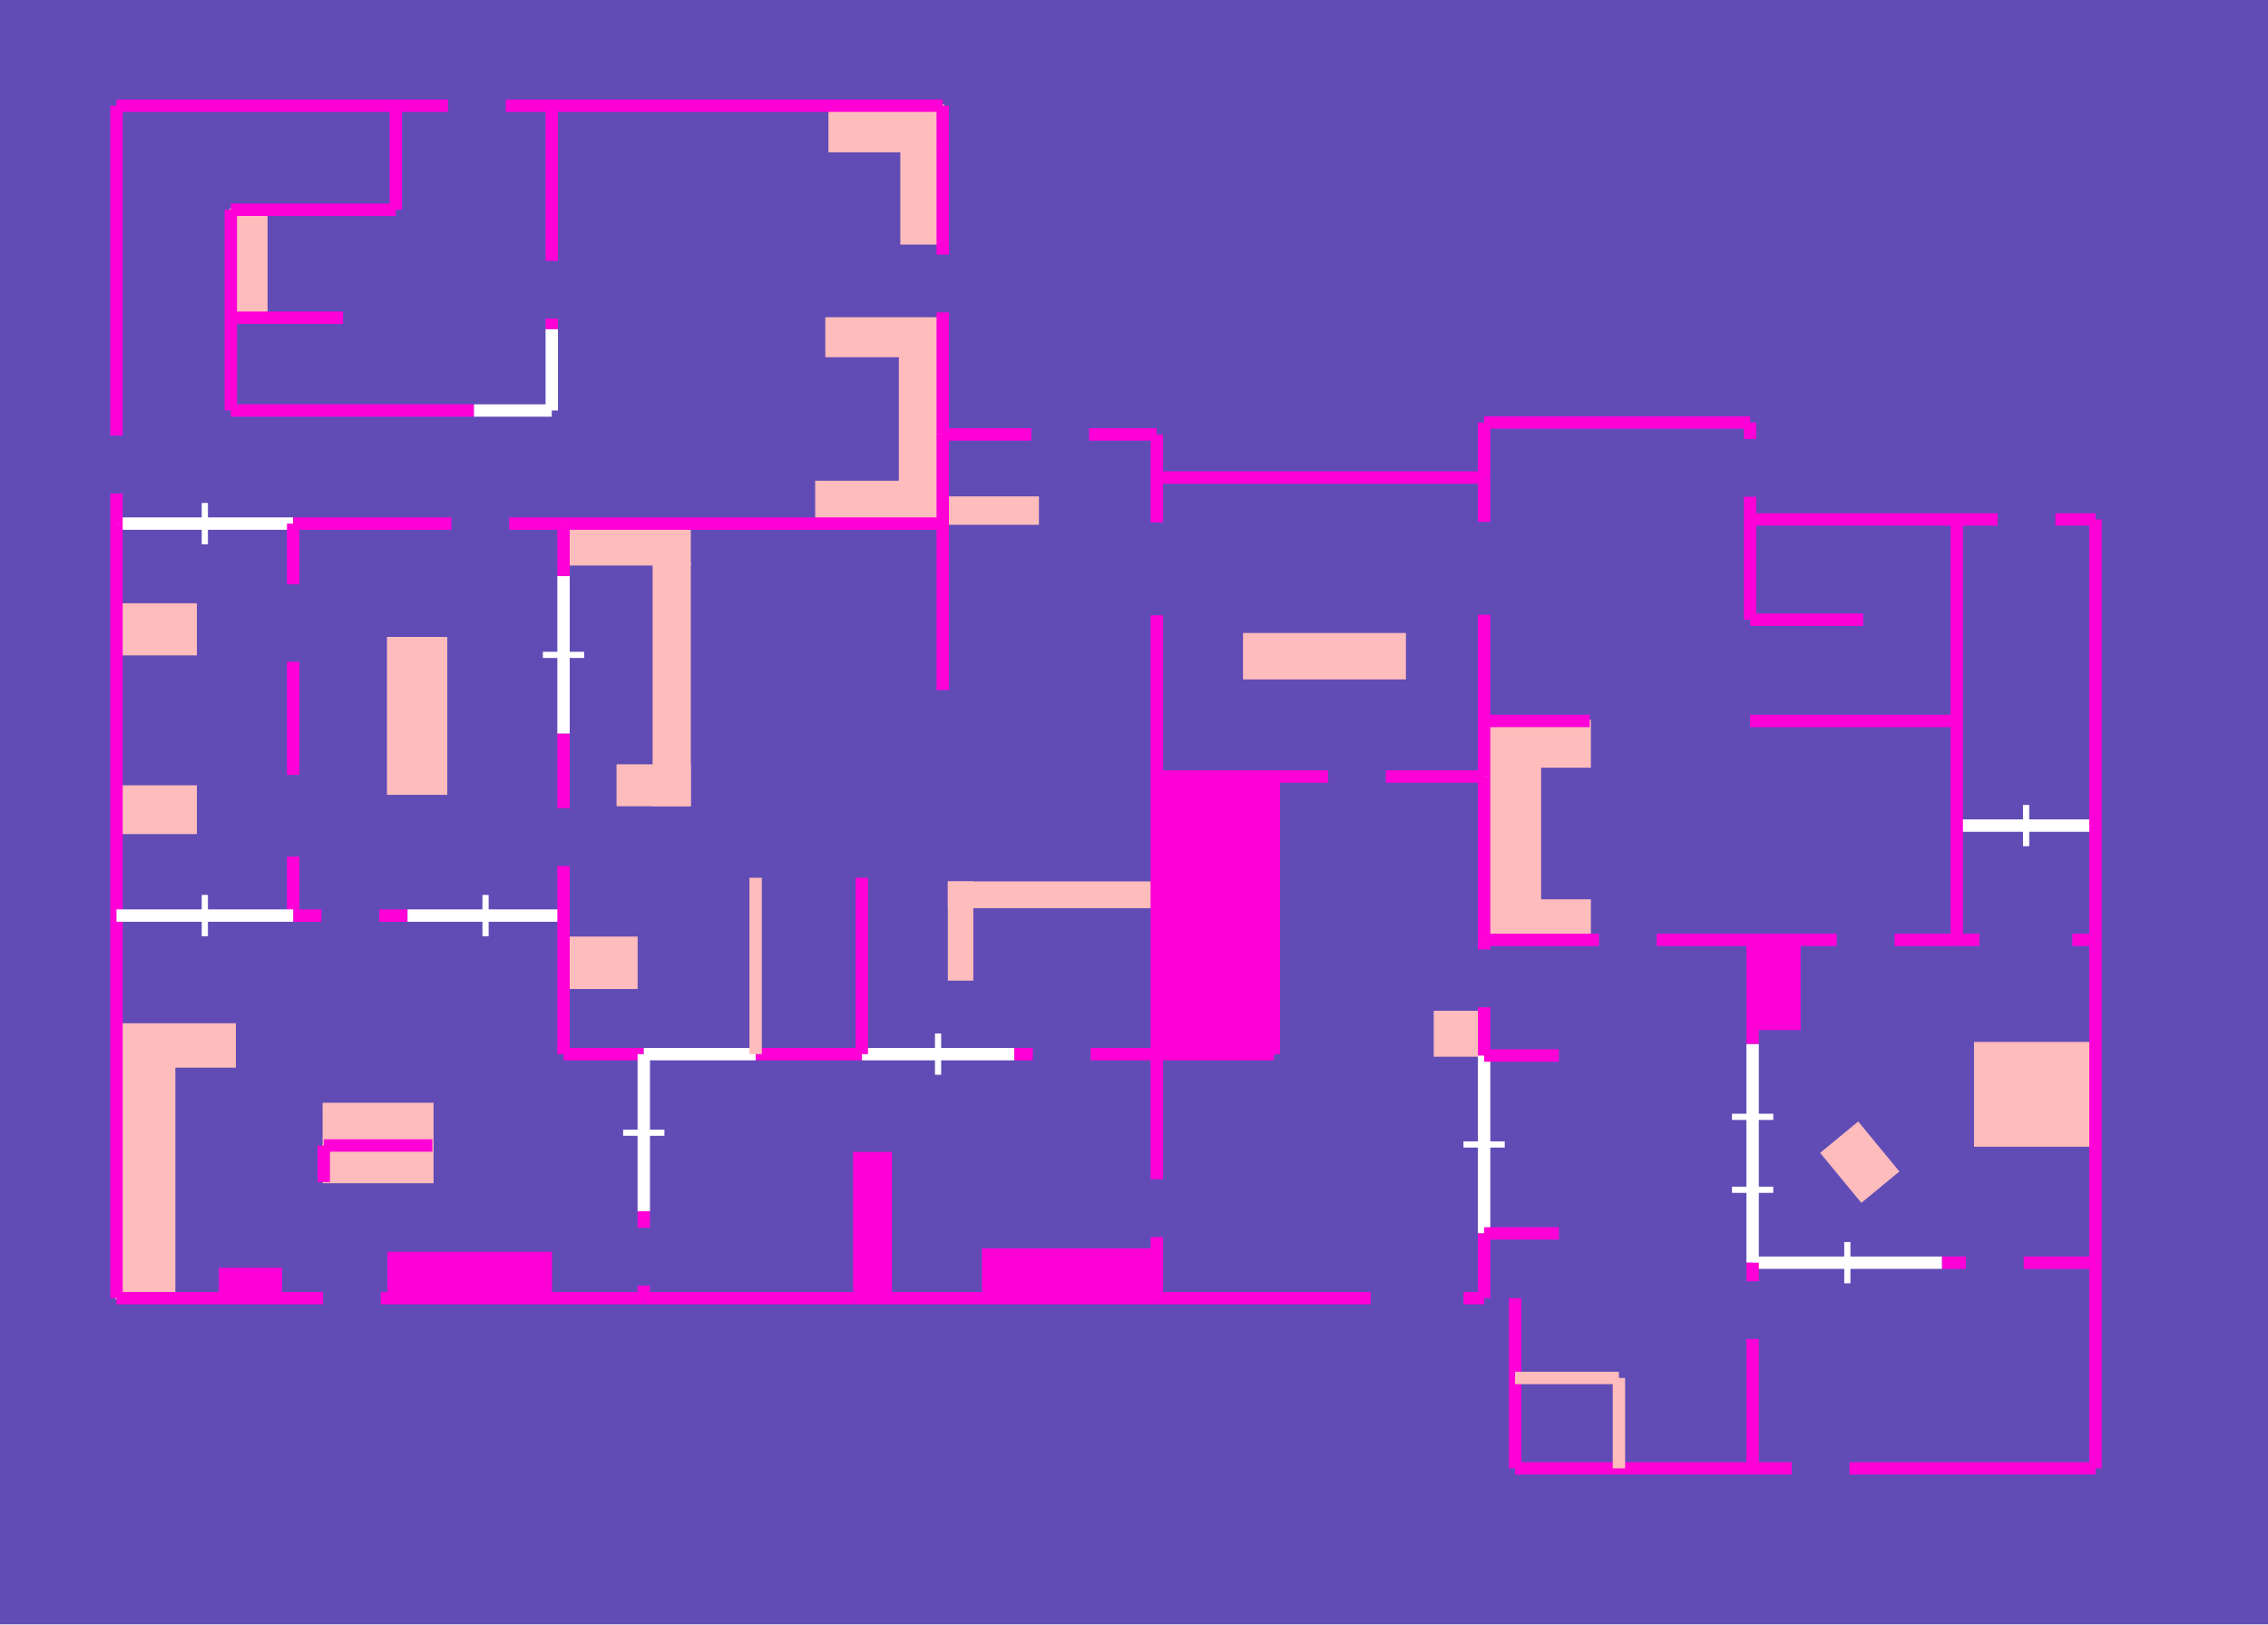
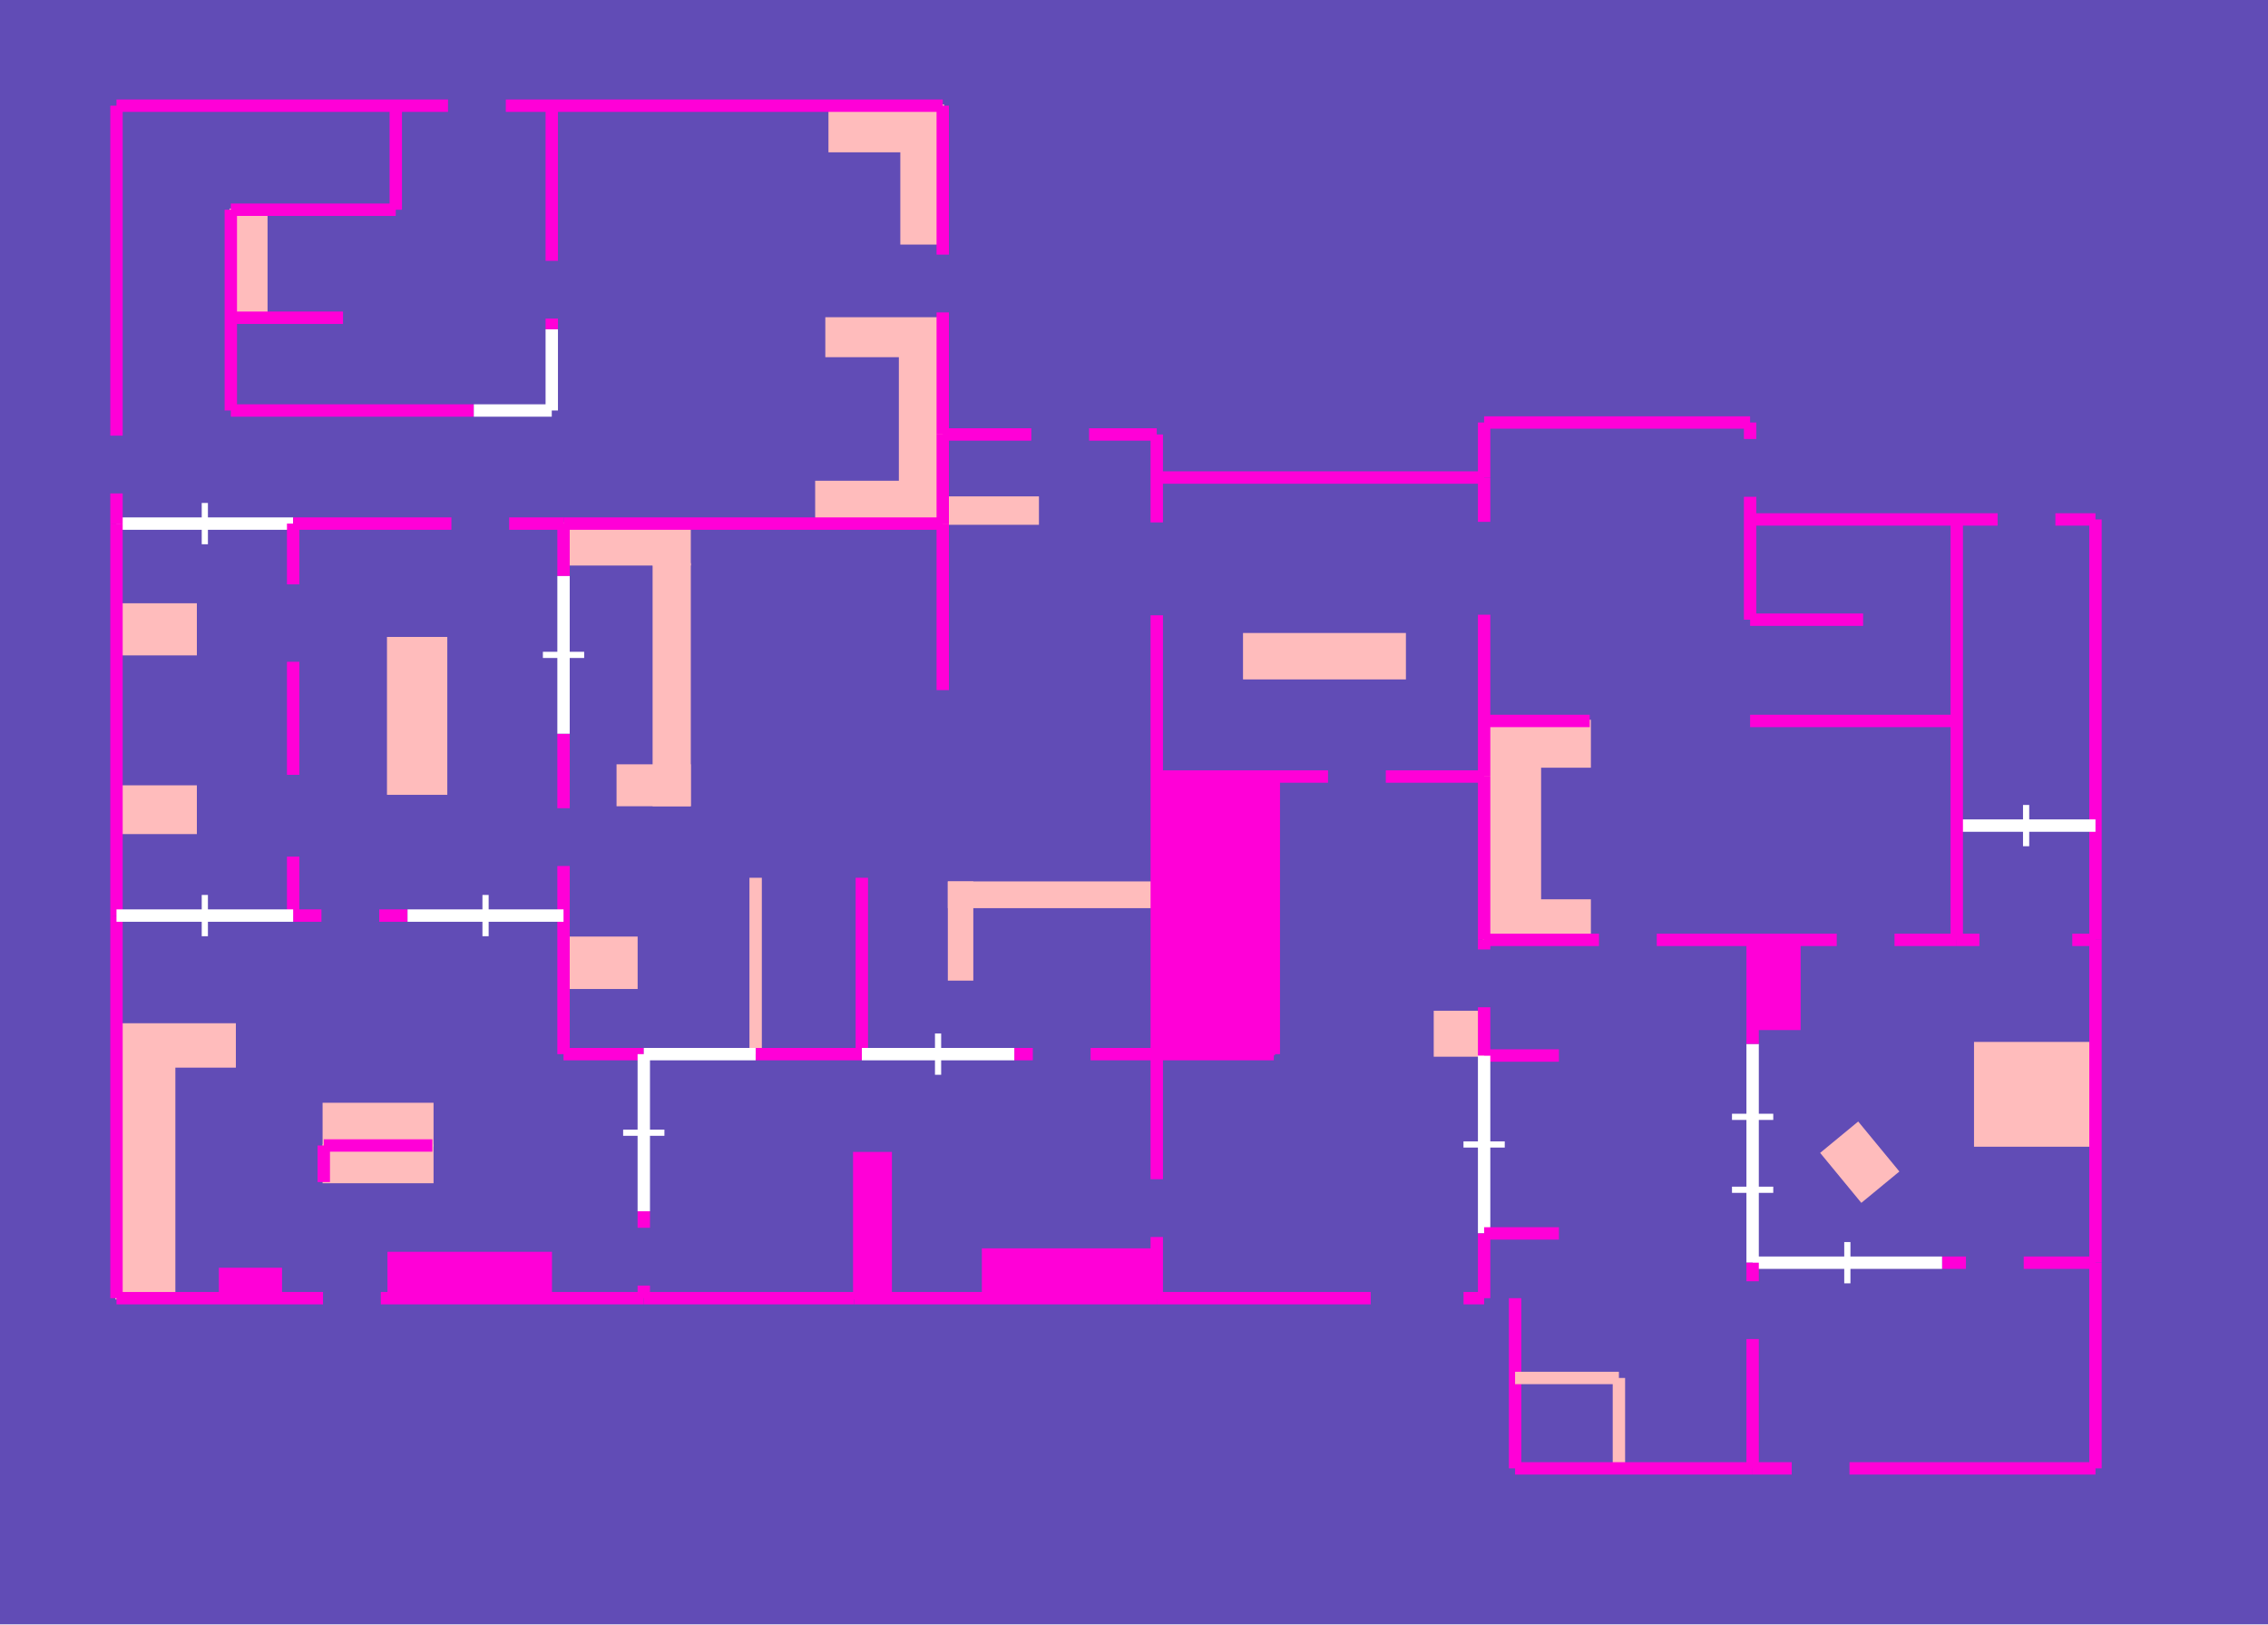
<svg xmlns="http://www.w3.org/2000/svg" viewBox="-235 -170 715 512">
  <rect fill="#614CB6" height="512" width="715" x="-235" y="-170" />
+   <path d="M-173.311,-92.541 L-198.275,-92.541 L-198.275,-77.919 L-173.311,-77.919 z" fill="#FFBCBC" stroke="#FFBCBC" stroke-width="0.75" transform="scale(1, -1)" />
+   <path d="M-61.364,-239.203 L-112.474,-239.203 L-112.474,-224.963 L-61.364,-224.963 z" fill="#FF00D7" stroke="#FF00D7" stroke-width="0.75" transform="scale(1, -1)" />
+   <path d="M-198.275,-20.535 L-173.311,-20.535 L-173.311,-36.214 L-198.275,-36.214 z" fill="#FFBCBC" stroke="#FFBCBC" stroke-width="0.75" transform="scale(1, -1)" />
+   <path d="M22.362,18.085 L62.208,18.085 L62.208,4.953 L22.362,4.953 z" fill="#FFBCBC" stroke="#FFBCBC" stroke-width="0.75" transform="scale(1, -1)" />
+   <path d="M-57.344,-125.594 L-34.357,-125.594 L-34.357,-141.37 L-57.344,-141.37 z" fill="#FFBCBC" stroke="#FFBCBC" stroke-width="0.75" transform="scale(1, -1)" />
+   <path d="M34.305,-239.203 L45.809,-239.203 L45.809,-193.483 L34.305,-193.484 z" fill="#FF00D7" stroke="#FF00D7" stroke-width="0.75" transform="scale(1, -1)" />
+   <path d="M266.162,-71.616 L232.877,-71.616 L232.877,-57.255 L266.162,-57.255 z" fill="#FFBCBC" stroke="#FFBCBC" stroke-width="0.75" transform="scale(1, -1)" />
+   <path d="M-28.888,-7.891 L-17.594,-7.891 L-17.594,-83.767 L-28.888,-83.767 z" fill="#FFBCBC" stroke="#FFBCBC" stroke-width="0.75" transform="scale(1, -1)" />
+   <path d="M-40.256,-71.298 L-17.594,-71.298 L-17.594,-83.767 L-40.256,-83.767 z" fill="#FFBCBC" stroke="#FFBCBC" stroke-width="0.75" transform="scale(1, -1)" />
+   <path d="M425.611,-158.806 L387.697,-158.806 L387.697,-191.089 L425.611,-191.089 z" fill="#FFBCBC" stroke="#FFBCBC" stroke-width="0.75" transform="scale(1, -1)" />
+   <path d="M26.551,122.368 L62.208,122.368 L62.208,136.685 L26.551,136.685 z" fill="#FFBCBC" stroke="#FFBCBC" stroke-width="0.75" transform="scale(1, -1)" />
+   <path d="M217.367,-148.985 L232.877,-148.985 L232.877,-162.718 L217.367,-162.718 z" fill="#FFBCBC" stroke="#FFBCBC" stroke-width="0.75" transform="scale(1, -1)" />
+   <path d="M74.911,-223.874 L129.673,-223.874 L129.673,-239.203 L74.911,-239.203 z" fill="#FF00D7" stroke="#FF00D7" stroke-width="0.75" transform="scale(1, -1)" />
+   <path d="M266.162,-113.85 L232.877,-113.85 L232.877,-126.256 L266.162,-126.256 z" fill="#FFBCBC" stroke="#FFBCBC" stroke-width="0.75" transform="scale(1, -1)" />
+   <path d="M48.749,57.785 L62.208,57.785 L62.208,4.953 L48.749,4.953 z" fill="#FFBCBC" stroke="#FFBCBC" stroke-width="0.75" transform="scale(1, -1)" />
+   <path d="M-28.888,-7.891 L-17.594,-7.891 L-17.594,4.953 L-28.888,4.953 z" fill="#FFBCBC" stroke="#FFBCBC" stroke-width="0.75" transform="scale(1, -1)" />
  <path d="M-57.344,4.953 L-28.888,4.953 L-28.888,-7.891 L-57.344,-7.891 z" fill="#FFBCBC" stroke="#FFBCBC" stroke-width="0.75" transform="scale(1, -1)" />
-   <path d="M-28.888,-7.891 L-17.594,-7.891 L-17.594,-83.767 L-28.888,-83.767 z" fill="#FFBCBC" stroke="#FFBCBC" stroke-width="0.75" transform="scale(1, -1)" />
-   <path d="M-173.311,-92.541 L-198.275,-92.541 L-198.275,-77.919 L-173.311,-77.919 z" fill="#FFBCBC" stroke="#FFBCBC" stroke-width="0.75" transform="scale(1, -1)" />
-   <path d="M425.611,-158.806 L387.697,-158.806 L387.697,-191.089 L425.611,-191.089 z" fill="#FFBCBC" stroke="#FFBCBC" stroke-width="0.75" transform="scale(1, -1)" />
+   <path d="M-132.928,-177.986 L-98.697,-177.986 L-98.697,-191.077 L-132.928,-191.077 z" fill="#FFBCBC" stroke="#FFBCBC" stroke-width="0.75" transform="scale(1, -1)" />
+   <path d="M-198.275,-152.92 L-161.017,-152.92 L-161.017,-166.16 L-198.275,-166.16 z" fill="#FFBCBC" stroke="#FFBCBC" stroke-width="0.75" transform="scale(1, -1)" />
+   <path d="M49.207,93.282 L62.208,93.282 L62.208,136.685 L49.207,136.685 z" fill="#FFBCBC" stroke="#FFBCBC" stroke-width="0.75" transform="scale(1, -1)" />
  <path d="M350.759,-184.047 L363.264,-199.223 L351.845,-208.633 L339.34,-193.456 z" fill="#FFBCBC" stroke="#FFBCBC" stroke-width="0.75" transform="scale(1, -1)" />
-   <path d="M-57.344,-125.594 L-34.357,-125.594 L-34.357,-141.37 L-57.344,-141.37 z" fill="#FFBCBC" stroke="#FFBCBC" stroke-width="0.75" transform="scale(1, -1)" />
+   <path d="M-151.026,69.846 L-162.235,69.846 L-162.235,103.888 L-151.026,103.888 z" fill="#FFBCBC" stroke="#FFBCBC" stroke-width="0.75" transform="scale(1, -1)" />
+   <path d="M250.468,-71.616 L232.877,-71.616 L232.877,-126.256 L250.468,-126.256 z" fill="#FFBCBC" stroke="#FFBCBC" stroke-width="0.75" transform="scale(1, -1)" />
+   <path d="M-180.089,-166.357 L-198.275,-166.357 L-198.275,-239.203 L-180.089,-239.203 z" fill="#FFBCBC" stroke="#FFBCBC" stroke-width="0.75" transform="scale(1, -1)" />
+   <path d="M207.848,-43.788 L157.243,-43.788 L157.243,-29.905 L207.848,-29.905 z" fill="#FFBCBC" stroke="#FFBCBC" stroke-width="0.75" transform="scale(1, -1)" />
  <path d="M-98.697,-191.077 L-132.928,-191.077 L-132.928,-202.605 L-98.697,-202.605 z" fill="#FFBCBC" stroke="#FFBCBC" stroke-width="0.75" transform="scale(1, -1)" />
  <path d="M64.188,-108.212 L71.467,-108.212 L71.467,-138.733 L64.188,-138.733 z" fill="#FFBCBC" stroke="#FFBCBC" stroke-width="0.75" transform="scale(1, -1)" />
-   <path d="M-61.364,-239.203 L-112.474,-239.203 L-112.474,-224.963 L-61.364,-224.963 z" fill="#FF00D7" stroke="#FF00D7" stroke-width="0.75" transform="scale(1, -1)" />
-   <path d="M266.162,-113.85 L232.877,-113.85 L232.877,-126.256 L266.162,-126.256 z" fill="#FFBCBC" stroke="#FFBCBC" stroke-width="0.75" transform="scale(1, -1)" />
-   <path d="M48.749,57.785 L62.208,57.785 L62.208,4.953 L48.749,4.953 z" fill="#FFBCBC" stroke="#FFBCBC" stroke-width="0.75" transform="scale(1, -1)" />
-   <path d="M74.911,-223.874 L129.673,-223.874 L129.673,-239.203 L74.911,-239.203 z" fill="#FF00D7" stroke="#FF00D7" stroke-width="0.75" transform="scale(1, -1)" />
-   <path d="M34.305,-239.203 L45.809,-239.203 L45.809,-193.483 L34.305,-193.484 z" fill="#FF00D7" stroke="#FF00D7" stroke-width="0.75" transform="scale(1, -1)" />
-   <path d="M250.468,-71.616 L232.877,-71.616 L232.877,-126.256 L250.468,-126.256 z" fill="#FFBCBC" stroke="#FFBCBC" stroke-width="0.75" transform="scale(1, -1)" />
  <path d="M166.577,-74.779 L129.673,-74.779 L129.673,-162.28 L166.577,-162.28 z" fill="#FF00D7" stroke="#FF00D7" stroke-width="0.75" transform="scale(1, -1)" />
-   <path d="M49.207,93.282 L62.208,93.282 L62.208,136.685 L49.207,136.685 z" fill="#FFBCBC" stroke="#FFBCBC" stroke-width="0.75" transform="scale(1, -1)" />
+   <path d="M25.562,57.785 L62.208,57.785 L62.208,69.632 L25.562,69.632 z" fill="#FFBCBC" stroke="#FFBCBC" stroke-width="0.75" transform="scale(1, -1)" />
+   <path d="M-165.627,-239.203 L-146.463,-239.203 L-146.463,-229.995 L-165.627,-229.995 z" fill="#FF00D7" stroke="#FF00D7" stroke-width="0.75" transform="scale(1, -1)" />
+   <path d="M332.281,-154.321 L317.524,-154.321 L317.524,-126.256 L332.281,-126.256 z" fill="#FF00D7" stroke="#FF00D7" stroke-width="0.75" transform="scale(1, -1)" />
  <path d="M62.208,4.953 L92.156,4.953 L92.156,13.158 L62.208,13.158 z" fill="#FFBCBC" stroke="#FFBCBC" stroke-width="0.75" transform="scale(1, -1)" />
-   <path d="M-40.256,-71.298 L-17.594,-71.298 L-17.594,-83.767 L-40.256,-83.767 z" fill="#FFBCBC" stroke="#FFBCBC" stroke-width="0.75" transform="scale(1, -1)" />
-   <path d="M-151.026,69.846 L-162.235,69.846 L-162.235,103.888 L-151.026,103.888 z" fill="#FFBCBC" stroke="#FFBCBC" stroke-width="0.75" transform="scale(1, -1)" />
-   <path d="M25.562,57.785 L62.208,57.785 L62.208,69.632 L25.562,69.632 z" fill="#FFBCBC" stroke="#FFBCBC" stroke-width="0.75" transform="scale(1, -1)" />
-   <path d="M266.162,-71.616 L232.877,-71.616 L232.877,-57.255 L266.162,-57.255 z" fill="#FFBCBC" stroke="#FFBCBC" stroke-width="0.75" transform="scale(1, -1)" />
-   <path d="M-28.888,-7.891 L-17.594,-7.891 L-17.594,4.953 L-28.888,4.953 z" fill="#FFBCBC" stroke="#FFBCBC" stroke-width="0.75" transform="scale(1, -1)" />
-   <path d="M332.281,-154.321 L317.524,-154.321 L317.524,-126.256 L332.281,-126.256 z" fill="#FF00D7" stroke="#FF00D7" stroke-width="0.75" transform="scale(1, -1)" />
-   <path d="M207.848,-43.788 L157.243,-43.788 L157.243,-29.905 L207.848,-29.905 z" fill="#FFBCBC" stroke="#FFBCBC" stroke-width="0.75" transform="scale(1, -1)" />
-   <path d="M26.551,122.368 L62.208,122.368 L62.208,136.685 L26.551,136.685 z" fill="#FFBCBC" stroke="#FFBCBC" stroke-width="0.75" transform="scale(1, -1)" />
+   <path d="M129.673,-115.889 L64.188,-115.889 L64.188,-108.212 L129.673,-108.212 z" fill="#FFBCBC" stroke="#FFBCBC" stroke-width="0.75" transform="scale(1, -1)" />
  <path d="M-94.363,-80.169 L-112.627,-80.169 L-112.627,-31.147 L-94.363,-31.147 z" fill="#FFBCBC" stroke="#FFBCBC" stroke-width="0.75" transform="scale(1, -1)" />
-   <path d="M-165.627,-239.203 L-146.463,-239.203 L-146.463,-229.995 L-165.627,-229.995 z" fill="#FF00D7" stroke="#FF00D7" stroke-width="0.75" transform="scale(1, -1)" />
-   <path d="M-132.928,-177.986 L-98.697,-177.986 L-98.697,-191.077 L-132.928,-191.077 z" fill="#FFBCBC" stroke="#FFBCBC" stroke-width="0.75" transform="scale(1, -1)" />
-   <path d="M-198.275,-20.535 L-173.311,-20.535 L-173.311,-36.214 L-198.275,-36.214 z" fill="#FFBCBC" stroke="#FFBCBC" stroke-width="0.75" transform="scale(1, -1)" />
-   <path d="M-180.089,-166.357 L-198.275,-166.357 L-198.275,-239.203 L-180.089,-239.203 z" fill="#FFBCBC" stroke="#FFBCBC" stroke-width="0.75" transform="scale(1, -1)" />
-   <path d="M-198.275,-152.92 L-161.017,-152.92 L-161.017,-166.16 L-198.275,-166.16 z" fill="#FFBCBC" stroke="#FFBCBC" stroke-width="0.75" transform="scale(1, -1)" />
-   <path d="M22.362,18.085 L62.208,18.085 L62.208,4.953 L22.362,4.953 z" fill="#FFBCBC" stroke="#FFBCBC" stroke-width="0.75" transform="scale(1, -1)" />
-   <path d="M129.673,-115.889 L64.188,-115.889 L64.188,-108.212 L129.673,-108.212 z" fill="#FFBCBC" stroke="#FFBCBC" stroke-width="0.75" transform="scale(1, -1)" />
-   <path d="M217.367,-148.985 L232.877,-148.985 L232.877,-162.718 L217.367,-162.718 z" fill="#FFBCBC" stroke="#FFBCBC" stroke-width="0.75" transform="scale(1, -1)" />
-   <path d="M316.729,36.82 L232.877,36.82 z" fill="none" stroke="#FF00D7" stroke-width="3.904" transform="scale(1, -1)" />
-   <path d="M425.611,6.262 L412.975,6.262 z" fill="none" stroke="#FF00D7" stroke-width="3.904" transform="scale(1, -1)" />
-   <path d="M394.758,6.262 L316.729,6.262 z" fill="none" stroke="#FF00D7" stroke-width="3.904" transform="scale(1, -1)" />
-   <path d="M377.244,-228.022 L317.524,-228.022 z" fill="none" stroke="#FFFFFF" stroke-width="3.904" transform="scale(1, -1)" />
-   <path d="M347.384,-221.517 L347.384,-234.528 z" fill="none" stroke="#FFFFFF" stroke-width="1.952" transform="scale(1, -1)" />
-   <path d="M242.638,-292.852 L242.638,-239.203 z" fill="none" stroke="#FF00D7" stroke-width="3.904" transform="scale(1, -1)" />
-   <path d="M275.371,-264.357 L242.638,-264.357 z" fill="none" stroke="#FFBCBC" stroke-width="3.904" transform="scale(1, -1)" />
+   <path d="M-61.053,40.605 L-61.053,66.222 z" fill="none" stroke="#FFFFFF" stroke-width="3.904" transform="scale(1, -1)" />
+   <path d="M316.729,-57.255 L381.877,-57.255 z" fill="none" stroke="#FF00D7" stroke-width="3.904" transform="scale(1, -1)" />
+   <path d="M129.673,-162.28 L166.577,-162.28 z" fill="none" stroke="#FF00D7" stroke-width="3.904" transform="scale(1, -1)" />
+   <path d="M62.208,136.685 L-75.543,136.685 z" fill="none" stroke="#FF00D7" stroke-width="3.904" transform="scale(1, -1)" />
+   <path d="M-93.76,136.685 L-198.275,136.685 z" fill="none" stroke="#FF00D7" stroke-width="3.904" transform="scale(1, -1)" />
+   <path d="M-162.235,103.888 L-162.235,40.605 z" fill="none" stroke="#FF00D7" stroke-width="3.904" transform="scale(1, -1)" />
+   <path d="M-57.344,-162.28 L-32.044,-162.28 z" fill="none" stroke="#FF00D7" stroke-width="3.904" transform="scale(1, -1)" />
+   <path d="M-61.053,66.222 L-61.053,69.569 z" fill="none" stroke="#FF00D7" stroke-width="3.904" transform="scale(1, -1)" />
+   <path d="M-61.053,87.785 L-61.053,136.685 z" fill="none" stroke="#FF00D7" stroke-width="3.904" transform="scale(1, -1)" />
+   <path d="M84.768,-162.28 L90.599,-162.28 z" fill="none" stroke="#FF00D7" stroke-width="3.904" transform="scale(1, -1)" />
+   <path d="M108.816,-162.28 L129.673,-162.28 z" fill="none" stroke="#FF00D7" stroke-width="3.904" transform="scale(1, -1)" />
+   <path d="M36.696,-106.687 L36.696,-162.28 z" fill="none" stroke="#FF00D7" stroke-width="3.904" transform="scale(1, -1)" />
+   <path d="M-142.58,4.953 L-198.275,4.953 z" fill="none" stroke="#FFFFFF" stroke-width="3.904" transform="scale(1, -1)" />
+   <path d="M-170.428,11.459 L-170.428,-1.553 z" fill="none" stroke="#FFFFFF" stroke-width="1.952" transform="scale(1, -1)" />
+   <path d="M3.221,-106.687 L3.221,-162.28 z" fill="none" stroke="#FFBCBC" stroke-width="3.904" transform="scale(1, -1)" />
+   <path d="M-162.235,69.846 L-126.868,69.846 z" fill="none" stroke="#FF00D7" stroke-width="3.904" transform="scale(1, -1)" />
+   <path d="M-142.58,-14.201 L-142.58,4.953 z" fill="none" stroke="#FF00D7" stroke-width="3.904" transform="scale(1, -1)" />
+   <path d="M62.208,4.953 L62.208,33.047 z" fill="none" stroke="#FF00D7" stroke-width="3.904" transform="scale(1, -1)" />
+   <path d="M-198.275,4.953 L-198.275,14.46 z" fill="none" stroke="#FF00D7" stroke-width="3.904" transform="scale(1, -1)" />
+   <path d="M-198.275,32.677 L-198.275,136.685 z" fill="none" stroke="#FF00D7" stroke-width="3.904" transform="scale(1, -1)" />
+   <path d="M232.877,-162.718 L256.461,-162.718 z" fill="none" stroke="#FF00D7" stroke-width="3.904" transform="scale(1, -1)" />
+   <path d="M84.768,-162.28 L36.696,-162.28 z" fill="none" stroke="#FFFFFF" stroke-width="3.904" transform="scale(1, -1)" />
+   <path d="M60.732,-155.774 L60.732,-168.786 z" fill="none" stroke="#FFFFFF" stroke-width="1.952" transform="scale(1, -1)" />
  <path d="M317.524,-228.022 L317.524,-159.056 z" fill="none" stroke="#FFFFFF" stroke-width="3.904" transform="scale(1, -1)" />
  <path d="M324.03,-205.034 L311.018,-205.034 z" fill="none" stroke="#FFFFFF" stroke-width="1.952" transform="scale(1, -1)" />
  <path d="M324.03,-182.045 L311.018,-182.045 z" fill="none" stroke="#FFFFFF" stroke-width="1.952" transform="scale(1, -1)" />
-   <path d="M-142.58,4.953 L-198.275,4.953 z" fill="none" stroke="#FFFFFF" stroke-width="3.904" transform="scale(1, -1)" />
-   <path d="M-170.428,11.459 L-170.428,-1.553 z" fill="none" stroke="#FFFFFF" stroke-width="1.952" transform="scale(1, -1)" />
+   <path d="M425.611,-90.241 L425.611,6.262 z" fill="none" stroke="#FF00D7" stroke-width="3.904" transform="scale(1, -1)" />
  <path d="M-142.58,-74.239 L-142.58,-38.606 z" fill="none" stroke="#FF00D7" stroke-width="3.904" transform="scale(1, -1)" />
-   <path d="M-162.235,103.888 L-162.235,40.605 z" fill="none" stroke="#FF00D7" stroke-width="3.904" transform="scale(1, -1)" />
-   <path d="M-57.344,-61.284 L-57.344,-11.577 z" fill="none" stroke="#FFFFFF" stroke-width="3.904" transform="scale(1, -1)" />
-   <path d="M-50.838,-36.431 L-63.85,-36.431 z" fill="none" stroke="#FFFFFF" stroke-width="1.952" transform="scale(1, -1)" />
-   <path d="M232.877,-162.718 L232.877,-218.79 z" fill="none" stroke="#FFFFFF" stroke-width="3.904" transform="scale(1, -1)" />
-   <path d="M226.371,-190.754 L239.383,-190.754 z" fill="none" stroke="#FFFFFF" stroke-width="1.952" transform="scale(1, -1)" />
-   <path d="M129.673,-162.28 L129.673,-201.707 z" fill="none" stroke="#FF00D7" stroke-width="3.904" transform="scale(1, -1)" />
-   <path d="M129.673,-219.923 L129.673,-239.203 z" fill="none" stroke="#FF00D7" stroke-width="3.904" transform="scale(1, -1)" />
-   <path d="M242.638,-292.852 L317.524,-292.852 z" fill="none" stroke="#FF00D7" stroke-width="3.904" transform="scale(1, -1)" />
-   <path d="M-106.513,-118.607 L-115.448,-118.607 z" fill="none" stroke="#FF00D7" stroke-width="3.904" transform="scale(1, -1)" />
-   <path d="M-133.664,-118.607 L-142.58,-118.607 z" fill="none" stroke="#FF00D7" stroke-width="3.904" transform="scale(1, -1)" />
-   <path d="M-57.344,4.953 L62.208,4.953 z" fill="none" stroke="#FF00D7" stroke-width="3.904" transform="scale(1, -1)" />
-   <path d="M232.877,19.472 L232.877,36.82 z" fill="none" stroke="#FF00D7" stroke-width="3.904" transform="scale(1, -1)" />
-   <path d="M-106.513,-118.607 L-57.344,-118.607 z" fill="none" stroke="#FFFFFF" stroke-width="3.904" transform="scale(1, -1)" />
-   <path d="M-81.928,-125.113 L-81.928,-112.101 z" fill="none" stroke="#FFFFFF" stroke-width="1.952" transform="scale(1, -1)" />
-   <path d="M129.673,-162.28 L166.577,-162.28 z" fill="none" stroke="#FF00D7" stroke-width="3.904" transform="scale(1, -1)" />
-   <path d="M232.877,-239.203 L226.395,-239.203 z" fill="none" stroke="#FF00D7" stroke-width="3.904" transform="scale(1, -1)" />
-   <path d="M197.118,-239.203 L129.673,-239.203 z" fill="none" stroke="#FF00D7" stroke-width="3.904" transform="scale(1, -1)" />
-   <path d="M129.673,-74.779 L183.666,-74.779 z" fill="none" stroke="#FF00D7" stroke-width="3.904" transform="scale(1, -1)" />
-   <path d="M201.883,-74.779 L232.877,-74.779 z" fill="none" stroke="#FF00D7" stroke-width="3.904" transform="scale(1, -1)" />
-   <path d="M317.524,-292.852 L317.524,-252.092 z" fill="none" stroke="#FF00D7" stroke-width="3.904" transform="scale(1, -1)" />
-   <path d="M317.524,-233.875 L317.524,-228.022 z" fill="none" stroke="#FF00D7" stroke-width="3.904" transform="scale(1, -1)" />
-   <path d="M-110.228,136.685 L-110.228,103.888 z" fill="none" stroke="#FF00D7" stroke-width="3.904" transform="scale(1, -1)" />
-   <path d="M-32.044,-239.203 L34.305,-239.203 z" fill="none" stroke="#FF00D7" stroke-width="3.904" transform="scale(1, -1)" />
-   <path d="M-198.275,-118.607 L-198.275,4.953 z" fill="none" stroke="#FF00D7" stroke-width="3.904" transform="scale(1, -1)" />
-   <path d="M-57.344,-162.28 L-32.044,-162.28 z" fill="none" stroke="#FF00D7" stroke-width="3.904" transform="scale(1, -1)" />
-   <path d="M84.768,-162.28 L36.696,-162.28 z" fill="none" stroke="#FFFFFF" stroke-width="3.904" transform="scale(1, -1)" />
-   <path d="M60.732,-155.774 L60.732,-168.786 z" fill="none" stroke="#FFFFFF" stroke-width="1.952" transform="scale(1, -1)" />
-   <path d="M-57.344,4.953 L-57.344,-11.577 z" fill="none" stroke="#FF00D7" stroke-width="3.904" transform="scale(1, -1)" />
-   <path d="M232.877,19.472 L232.877,5.505 z" fill="none" stroke="#FF00D7" stroke-width="3.904" transform="scale(1, -1)" />
-   <path d="M232.877,-23.771 L232.877,-74.779 z" fill="none" stroke="#FF00D7" stroke-width="3.904" transform="scale(1, -1)" />
-   <path d="M62.208,33.047 L90.12,33.047 z" fill="none" stroke="#FF00D7" stroke-width="3.904" transform="scale(1, -1)" />
-   <path d="M108.337,33.047 L129.673,33.047 z" fill="none" stroke="#FF00D7" stroke-width="3.904" transform="scale(1, -1)" />
-   <path d="M-162.235,69.846 L-126.868,69.846 z" fill="none" stroke="#FF00D7" stroke-width="3.904" transform="scale(1, -1)" />
-   <path d="M-198.275,4.953 L-198.275,14.46 z" fill="none" stroke="#FF00D7" stroke-width="3.904" transform="scale(1, -1)" />
-   <path d="M-198.275,32.677 L-198.275,136.685 z" fill="none" stroke="#FF00D7" stroke-width="3.904" transform="scale(1, -1)" />
-   <path d="M36.696,-162.28 L3.221,-162.28 z" fill="none" stroke="#FF00D7" stroke-width="3.904" transform="scale(1, -1)" />
-   <path d="M-61.053,66.222 L-61.053,69.569 z" fill="none" stroke="#FF00D7" stroke-width="3.904" transform="scale(1, -1)" />
-   <path d="M-61.053,87.785 L-61.053,136.685 z" fill="none" stroke="#FF00D7" stroke-width="3.904" transform="scale(1, -1)" />
-   <path d="M377.244,-228.022 L384.772,-228.022 z" fill="none" stroke="#FF00D7" stroke-width="3.904" transform="scale(1, -1)" />
-   <path d="M402.988,-228.022 L425.611,-228.022 z" fill="none" stroke="#FF00D7" stroke-width="3.904" transform="scale(1, -1)" />
-   <path d="M-32.044,-162.28 L3.221,-162.28 z" fill="none" stroke="#FFFFFF" stroke-width="3.904" transform="scale(1, -1)" />
-   <path d="M3.221,-106.687 L3.221,-162.28 z" fill="none" stroke="#FFBCBC" stroke-width="3.904" transform="scale(1, -1)" />
-   <path d="M129.673,19.472 L232.877,19.472 z" fill="none" stroke="#FF00D7" stroke-width="3.904" transform="scale(1, -1)" />
-   <path d="M62.208,136.685 L-75.543,136.685 z" fill="none" stroke="#FF00D7" stroke-width="3.904" transform="scale(1, -1)" />
-   <path d="M-93.76,136.685 L-198.275,136.685 z" fill="none" stroke="#FF00D7" stroke-width="3.904" transform="scale(1, -1)" />
-   <path d="M381.877,-90.241 L425.611,-90.241 z" fill="none" stroke="#FFFFFF" stroke-width="3.904" transform="scale(1, -1)" />
-   <path d="M403.744,-96.747 L403.744,-83.735 z" fill="none" stroke="#FFFFFF" stroke-width="1.952" transform="scale(1, -1)" />
-   <path d="M425.611,-292.852 L348.063,-292.852 z" fill="none" stroke="#FF00D7" stroke-width="3.904" transform="scale(1, -1)" />
-   <path d="M329.846,-292.852 L317.524,-292.852 z" fill="none" stroke="#FF00D7" stroke-width="3.904" transform="scale(1, -1)" />
-   <path d="M-198.275,-239.203 L-198.275,-118.607 z" fill="none" stroke="#FF00D7" stroke-width="3.904" transform="scale(1, -1)" />
-   <path d="M-132.928,-191.077 L-98.697,-191.077 z" fill="none" stroke="#FF00D7" stroke-width="3.904" transform="scale(1, -1)" />
-   <path d="M62.208,4.953 L62.208,33.047 z" fill="none" stroke="#FF00D7" stroke-width="3.904" transform="scale(1, -1)" />
-   <path d="M166.577,-162.28 L166.577,-74.779 z" fill="none" stroke="#FF00D7" stroke-width="3.904" transform="scale(1, -1)" />
-   <path d="M-32.044,-239.203 L-114.955,-239.203 z" fill="none" stroke="#FF00D7" stroke-width="3.904" transform="scale(1, -1)" />
-   <path d="M-133.172,-239.203 L-198.275,-239.203 z" fill="none" stroke="#FF00D7" stroke-width="3.904" transform="scale(1, -1)" />
-   <path d="M232.877,-162.718 L256.461,-162.718 z" fill="none" stroke="#FF00D7" stroke-width="3.904" transform="scale(1, -1)" />
-   <path d="M316.729,-57.255 L381.877,-57.255 z" fill="none" stroke="#FF00D7" stroke-width="3.904" transform="scale(1, -1)" />
-   <path d="M317.524,-159.056 L317.524,-126.256 z" fill="none" stroke="#FF00D7" stroke-width="3.904" transform="scale(1, -1)" />
-   <path d="M129.673,-162.28 L129.673,-23.952 z" fill="none" stroke="#FF00D7" stroke-width="3.904" transform="scale(1, -1)" />
-   <path d="M129.673,5.325 L129.673,33.047 z" fill="none" stroke="#FF00D7" stroke-width="3.904" transform="scale(1, -1)" />
-   <path d="M62.208,33.047 L62.208,71.523 z" fill="none" stroke="#FF00D7" stroke-width="3.904" transform="scale(1, -1)" />
-   <path d="M62.208,89.74 L62.208,136.685 z" fill="none" stroke="#FF00D7" stroke-width="3.904" transform="scale(1, -1)" />
-   <path d="M-61.053,40.605 L-85.621,40.605 z" fill="none" stroke="#FFFFFF" stroke-width="3.904" transform="scale(1, -1)" />
-   <path d="M36.696,-106.687 L36.696,-162.28 z" fill="none" stroke="#FF00D7" stroke-width="3.904" transform="scale(1, -1)" />
-   <path d="M-132.928,-202.605 L-132.928,-191.077 z" fill="none" stroke="#FF00D7" stroke-width="3.904" transform="scale(1, -1)" />
-   <path d="M129.673,-239.203 L34.305,-239.203 z" fill="none" stroke="#FF00D7" stroke-width="3.904" transform="scale(1, -1)" />
-   <path d="M381.877,6.262 L381.877,-126.256 z" fill="none" stroke="#FF00D7" stroke-width="3.904" transform="scale(1, -1)" />
-   <path d="M-142.58,-14.201 L-142.58,4.953 z" fill="none" stroke="#FF00D7" stroke-width="3.904" transform="scale(1, -1)" />
-   <path d="M62.208,4.953 L62.208,-47.531 z" fill="none" stroke="#FF00D7" stroke-width="3.904" transform="scale(1, -1)" />
-   <path d="M-32.044,-211.817 L-32.044,-162.28 z" fill="none" stroke="#FFFFFF" stroke-width="3.904" transform="scale(1, -1)" />
-   <path d="M-25.538,-187.049 L-38.55,-187.049 z" fill="none" stroke="#FFFFFF" stroke-width="1.952" transform="scale(1, -1)" />
  <path d="M381.877,-126.256 L362.256,-126.256 z" fill="none" stroke="#FF00D7" stroke-width="3.904" transform="scale(1, -1)" />
  <path d="M344.04,-126.256 L287.306,-126.256 z" fill="none" stroke="#FF00D7" stroke-width="3.904" transform="scale(1, -1)" />
  <path d="M269.089,-126.256 L232.877,-126.256 z" fill="none" stroke="#FF00D7" stroke-width="3.904" transform="scale(1, -1)" />
-   <path d="M-142.58,-118.607 L-142.58,-100.021 z" fill="none" stroke="#FF00D7" stroke-width="3.904" transform="scale(1, -1)" />
+   <path d="M166.577,-162.28 L166.577,-74.779 z" fill="none" stroke="#FF00D7" stroke-width="3.904" transform="scale(1, -1)" />
+   <path d="M-32.044,-239.203 L34.305,-239.203 z" fill="none" stroke="#FF00D7" stroke-width="3.904" transform="scale(1, -1)" />
+   <path d="M352.35,-25.338 L316.729,-25.338 z" fill="none" stroke="#FF00D7" stroke-width="3.904" transform="scale(1, -1)" />
+   <path d="M129.673,19.472 L232.877,19.472 z" fill="none" stroke="#FF00D7" stroke-width="3.904" transform="scale(1, -1)" />
+   <path d="M129.673,-74.779 L183.666,-74.779 z" fill="none" stroke="#FF00D7" stroke-width="3.904" transform="scale(1, -1)" />
+   <path d="M201.883,-74.779 L232.877,-74.779 z" fill="none" stroke="#FF00D7" stroke-width="3.904" transform="scale(1, -1)" />
+   <path d="M36.696,-162.28 L3.221,-162.28 z" fill="none" stroke="#FF00D7" stroke-width="3.904" transform="scale(1, -1)" />
+   <path d="M377.244,-228.022 L384.772,-228.022 z" fill="none" stroke="#FF00D7" stroke-width="3.904" transform="scale(1, -1)" />
+   <path d="M402.988,-228.022 L425.611,-228.022 z" fill="none" stroke="#FF00D7" stroke-width="3.904" transform="scale(1, -1)" />
+   <path d="M232.877,-126.256 L232.877,-74.779 z" fill="none" stroke="#FF00D7" stroke-width="3.904" transform="scale(1, -1)" />
+   <path d="M-132.928,-191.077 L-98.697,-191.077 z" fill="none" stroke="#FF00D7" stroke-width="3.904" transform="scale(1, -1)" />
+   <path d="M316.729,36.82 L316.729,31.618 z" fill="none" stroke="#FF00D7" stroke-width="3.904" transform="scale(1, -1)" />
+   <path d="M316.729,13.401 L316.729,-25.338 z" fill="none" stroke="#FF00D7" stroke-width="3.904" transform="scale(1, -1)" />
+   <path d="M-32.044,-239.203 L-114.955,-239.203 z" fill="none" stroke="#FF00D7" stroke-width="3.904" transform="scale(1, -1)" />
+   <path d="M-133.172,-239.203 L-198.275,-239.203 z" fill="none" stroke="#FF00D7" stroke-width="3.904" transform="scale(1, -1)" />
+   <path d="M-57.344,-162.28 L-57.344,-102.98 z" fill="none" stroke="#FF00D7" stroke-width="3.904" transform="scale(1, -1)" />
+   <path d="M-57.344,-84.763 L-57.344,-61.284 z" fill="none" stroke="#FF00D7" stroke-width="3.904" transform="scale(1, -1)" />
+   <path d="M232.877,19.472 L232.877,36.82 z" fill="none" stroke="#FF00D7" stroke-width="3.904" transform="scale(1, -1)" />
+   <path d="M377.244,-228.022 L317.524,-228.022 z" fill="none" stroke="#FFFFFF" stroke-width="3.904" transform="scale(1, -1)" />
+   <path d="M347.384,-221.517 L347.384,-234.528 z" fill="none" stroke="#FFFFFF" stroke-width="1.952" transform="scale(1, -1)" />
+   <path d="M-85.621,40.605 L-162.235,40.605 z" fill="none" stroke="#FF00D7" stroke-width="3.904" transform="scale(1, -1)" />
+   <path d="M232.877,-239.203 L226.395,-239.203 z" fill="none" stroke="#FF00D7" stroke-width="3.904" transform="scale(1, -1)" />
+   <path d="M197.118,-239.203 L129.673,-239.203 z" fill="none" stroke="#FF00D7" stroke-width="3.904" transform="scale(1, -1)" />
+   <path d="M425.611,-126.256 L425.611,-228.022 z" fill="none" stroke="#FF00D7" stroke-width="3.904" transform="scale(1, -1)" />
+   <path d="M-132.928,-202.605 L-132.928,-191.077 z" fill="none" stroke="#FF00D7" stroke-width="3.904" transform="scale(1, -1)" />
+   <path d="M-110.228,103.888 L-162.235,103.888 z" fill="none" stroke="#FF00D7" stroke-width="3.904" transform="scale(1, -1)" />
+   <path d="M381.877,-126.256 L389.022,-126.256 z" fill="none" stroke="#FF00D7" stroke-width="3.904" transform="scale(1, -1)" />
+   <path d="M418.299,-126.256 L425.611,-126.256 z" fill="none" stroke="#FF00D7" stroke-width="3.904" transform="scale(1, -1)" />
+   <path d="M425.611,-126.256 L425.611,-90.241 z" fill="none" stroke="#FF00D7" stroke-width="3.904" transform="scale(1, -1)" />
+   <path d="M317.524,-159.056 L317.524,-126.256 z" fill="none" stroke="#FF00D7" stroke-width="3.904" transform="scale(1, -1)" />
+   <path d="M316.729,36.82 L232.877,36.82 z" fill="none" stroke="#FF00D7" stroke-width="3.904" transform="scale(1, -1)" />
+   <path d="M275.371,-292.852 L275.371,-264.357 z" fill="none" stroke="#FFBCBC" stroke-width="3.904" transform="scale(1, -1)" />
+   <path d="M232.877,-162.718 L232.877,-218.79 z" fill="none" stroke="#FFFFFF" stroke-width="3.904" transform="scale(1, -1)" />
+   <path d="M226.371,-190.754 L239.383,-190.754 z" fill="none" stroke="#FFFFFF" stroke-width="1.952" transform="scale(1, -1)" />
+   <path d="M242.638,-292.852 L242.638,-239.203 z" fill="none" stroke="#FF00D7" stroke-width="3.904" transform="scale(1, -1)" />
+   <path d="M-57.344,4.953 L62.208,4.953 z" fill="none" stroke="#FF00D7" stroke-width="3.904" transform="scale(1, -1)" />
+   <path d="M232.877,19.472 L232.877,5.505 z" fill="none" stroke="#FF00D7" stroke-width="3.904" transform="scale(1, -1)" />
+   <path d="M232.877,-23.771 L232.877,-74.779 z" fill="none" stroke="#FF00D7" stroke-width="3.904" transform="scale(1, -1)" />
+   <path d="M381.877,-90.241 L425.611,-90.241 z" fill="none" stroke="#FFFFFF" stroke-width="3.904" transform="scale(1, -1)" />
+   <path d="M403.744,-96.747 L403.744,-83.735 z" fill="none" stroke="#FFFFFF" stroke-width="1.952" transform="scale(1, -1)" />
+   <path d="M425.611,6.262 L412.975,6.262 z" fill="none" stroke="#FF00D7" stroke-width="3.904" transform="scale(1, -1)" />
+   <path d="M394.758,6.262 L316.729,6.262 z" fill="none" stroke="#FF00D7" stroke-width="3.904" transform="scale(1, -1)" />
+   <path d="M232.877,-218.79 L256.461,-218.79 z" fill="none" stroke="#FF00D7" stroke-width="3.904" transform="scale(1, -1)" />
+   <path d="M-32.044,-211.817 L-32.044,-162.28 z" fill="none" stroke="#FFFFFF" stroke-width="3.904" transform="scale(1, -1)" />
+   <path d="M-25.538,-187.049 L-38.55,-187.049 z" fill="none" stroke="#FFFFFF" stroke-width="1.952" transform="scale(1, -1)" />
+   <path d="M-106.513,-118.607 L-115.448,-118.607 z" fill="none" stroke="#FF00D7" stroke-width="3.904" transform="scale(1, -1)" />
+   <path d="M-133.664,-118.607 L-142.58,-118.607 z" fill="none" stroke="#FF00D7" stroke-width="3.904" transform="scale(1, -1)" />
+   <path d="M-61.053,40.605 L-85.621,40.605 z" fill="none" stroke="#FFFFFF" stroke-width="3.904" transform="scale(1, -1)" />
+   <path d="M-110.228,136.685 L-110.228,103.888 z" fill="none" stroke="#FF00D7" stroke-width="3.904" transform="scale(1, -1)" />
+   <path d="M232.877,-239.203 L232.877,-218.79 z" fill="none" stroke="#FF00D7" stroke-width="3.904" transform="scale(1, -1)" />
+   <path d="M-32.044,-162.28 L3.221,-162.28 z" fill="none" stroke="#FFFFFF" stroke-width="3.904" transform="scale(1, -1)" />
+   <path d="M129.673,-162.28 L129.673,-201.707 z" fill="none" stroke="#FF00D7" stroke-width="3.904" transform="scale(1, -1)" />
+   <path d="M129.673,-219.923 L129.673,-239.203 z" fill="none" stroke="#FF00D7" stroke-width="3.904" transform="scale(1, -1)" />
+   <path d="M-198.275,-239.203 L-198.275,-118.607 z" fill="none" stroke="#FF00D7" stroke-width="3.904" transform="scale(1, -1)" />
+   <path d="M129.673,-162.28 L129.673,-23.952 z" fill="none" stroke="#FF00D7" stroke-width="3.904" transform="scale(1, -1)" />
+   <path d="M129.673,5.325 L129.673,33.047 z" fill="none" stroke="#FF00D7" stroke-width="3.904" transform="scale(1, -1)" />
+   <path d="M-106.513,-118.607 L-57.344,-118.607 z" fill="none" stroke="#FFFFFF" stroke-width="3.904" transform="scale(1, -1)" />
+   <path d="M-81.928,-125.113 L-81.928,-112.101 z" fill="none" stroke="#FFFFFF" stroke-width="1.952" transform="scale(1, -1)" />
  <path d="M-57.344,4.953 L-74.482,4.953 z" fill="none" stroke="#FF00D7" stroke-width="3.904" transform="scale(1, -1)" />
  <path d="M-92.698,4.953 L-142.58,4.953 z" fill="none" stroke="#FF00D7" stroke-width="3.904" transform="scale(1, -1)" />
-   <path d="M-61.053,40.605 L-61.053,66.222 z" fill="none" stroke="#FFFFFF" stroke-width="3.904" transform="scale(1, -1)" />
-   <path d="M425.611,-126.256 L425.611,-90.241 z" fill="none" stroke="#FF00D7" stroke-width="3.904" transform="scale(1, -1)" />
+   <path d="M-32.044,-211.817 L-32.044,-217.019 z" fill="none" stroke="#FF00D7" stroke-width="3.904" transform="scale(1, -1)" />
+   <path d="M-32.044,-235.236 L-32.044,-239.203 z" fill="none" stroke="#FF00D7" stroke-width="3.904" transform="scale(1, -1)" />
+   <path d="M-198.275,-118.607 L-198.275,4.953 z" fill="none" stroke="#FF00D7" stroke-width="3.904" transform="scale(1, -1)" />
+   <path d="M-142.58,-118.607 L-142.58,-100.021 z" fill="none" stroke="#FF00D7" stroke-width="3.904" transform="scale(1, -1)" />
+   <path d="M317.524,-292.852 L317.524,-252.092 z" fill="none" stroke="#FF00D7" stroke-width="3.904" transform="scale(1, -1)" />
+   <path d="M317.524,-233.875 L317.524,-228.022 z" fill="none" stroke="#FF00D7" stroke-width="3.904" transform="scale(1, -1)" />
  <path d="M-198.275,-118.607 L-142.58,-118.607 z" fill="none" stroke="#FFFFFF" stroke-width="3.904" transform="scale(1, -1)" />
  <path d="M-170.428,-125.113 L-170.428,-112.101 z" fill="none" stroke="#FFFFFF" stroke-width="1.952" transform="scale(1, -1)" />
-   <path d="M-57.344,-162.28 L-57.344,-102.98 z" fill="none" stroke="#FF00D7" stroke-width="3.904" transform="scale(1, -1)" />
-   <path d="M-57.344,-84.763 L-57.344,-61.284 z" fill="none" stroke="#FF00D7" stroke-width="3.904" transform="scale(1, -1)" />
+   <path d="M425.611,-292.852 L348.063,-292.852 z" fill="none" stroke="#FF00D7" stroke-width="3.904" transform="scale(1, -1)" />
+   <path d="M329.846,-292.852 L317.524,-292.852 z" fill="none" stroke="#FF00D7" stroke-width="3.904" transform="scale(1, -1)" />
+   <path d="M275.371,-264.357 L242.638,-264.357 z" fill="none" stroke="#FFBCBC" stroke-width="3.904" transform="scale(1, -1)" />
  <path d="M232.877,-126.256 L232.877,-129.29 z" fill="none" stroke="#FF00D7" stroke-width="3.904" transform="scale(1, -1)" />
  <path d="M232.877,-147.507 L232.877,-162.718 z" fill="none" stroke="#FF00D7" stroke-width="3.904" transform="scale(1, -1)" />
-   <path d="M-32.044,-211.817 L-32.044,-217.019 z" fill="none" stroke="#FF00D7" stroke-width="3.904" transform="scale(1, -1)" />
-   <path d="M-32.044,-235.236 L-32.044,-239.203 z" fill="none" stroke="#FF00D7" stroke-width="3.904" transform="scale(1, -1)" />
-   <path d="M425.611,-126.256 L425.611,-228.022 z" fill="none" stroke="#FF00D7" stroke-width="3.904" transform="scale(1, -1)" />
+   <path d="M62.208,33.047 L90.12,33.047 z" fill="none" stroke="#FF00D7" stroke-width="3.904" transform="scale(1, -1)" />
+   <path d="M108.337,33.047 L129.673,33.047 z" fill="none" stroke="#FF00D7" stroke-width="3.904" transform="scale(1, -1)" />
+   <path d="M129.673,-239.203 L34.305,-239.203 z" fill="none" stroke="#FF00D7" stroke-width="3.904" transform="scale(1, -1)" />
+   <path d="M62.208,4.953 L62.208,-47.531 z" fill="none" stroke="#FF00D7" stroke-width="3.904" transform="scale(1, -1)" />
+   <path d="M-57.344,4.953 L-57.344,-11.577 z" fill="none" stroke="#FF00D7" stroke-width="3.904" transform="scale(1, -1)" />
+   <path d="M425.611,-228.022 L425.611,-292.852 z" fill="none" stroke="#FF00D7" stroke-width="3.904" transform="scale(1, -1)" />
+   <path d="M381.877,6.262 L381.877,-126.256 z" fill="none" stroke="#FF00D7" stroke-width="3.904" transform="scale(1, -1)" />
+   <path d="M242.638,-292.852 L317.524,-292.852 z" fill="none" stroke="#FF00D7" stroke-width="3.904" transform="scale(1, -1)" />
  <path d="M232.877,-57.255 L266.162,-57.255 z" fill="none" stroke="#FF00D7" stroke-width="3.904" transform="scale(1, -1)" />
-   <path d="M84.768,-162.28 L90.599,-162.28 z" fill="none" stroke="#FF00D7" stroke-width="3.904" transform="scale(1, -1)" />
-   <path d="M108.816,-162.28 L129.673,-162.28 z" fill="none" stroke="#FF00D7" stroke-width="3.904" transform="scale(1, -1)" />
-   <path d="M232.877,-126.256 L232.877,-74.779 z" fill="none" stroke="#FF00D7" stroke-width="3.904" transform="scale(1, -1)" />
-   <path d="M425.611,-228.022 L425.611,-292.852 z" fill="none" stroke="#FF00D7" stroke-width="3.904" transform="scale(1, -1)" />
-   <path d="M316.729,36.82 L316.729,31.618 z" fill="none" stroke="#FF00D7" stroke-width="3.904" transform="scale(1, -1)" />
-   <path d="M316.729,13.401 L316.729,-25.338 z" fill="none" stroke="#FF00D7" stroke-width="3.904" transform="scale(1, -1)" />
-   <path d="M-110.228,103.888 L-162.235,103.888 z" fill="none" stroke="#FF00D7" stroke-width="3.904" transform="scale(1, -1)" />
-   <path d="M352.35,-25.338 L316.729,-25.338 z" fill="none" stroke="#FF00D7" stroke-width="3.904" transform="scale(1, -1)" />
-   <path d="M381.877,-126.256 L389.022,-126.256 z" fill="none" stroke="#FF00D7" stroke-width="3.904" transform="scale(1, -1)" />
-   <path d="M418.299,-126.256 L425.611,-126.256 z" fill="none" stroke="#FF00D7" stroke-width="3.904" transform="scale(1, -1)" />
-   <path d="M275.371,-292.852 L275.371,-264.357 z" fill="none" stroke="#FFBCBC" stroke-width="3.904" transform="scale(1, -1)" />
-   <path d="M232.877,-239.203 L232.877,-218.79 z" fill="none" stroke="#FF00D7" stroke-width="3.904" transform="scale(1, -1)" />
-   <path d="M425.611,-90.241 L425.611,6.262 z" fill="none" stroke="#FF00D7" stroke-width="3.904" transform="scale(1, -1)" />
-   <path d="M232.877,-218.79 L256.461,-218.79 z" fill="none" stroke="#FF00D7" stroke-width="3.904" transform="scale(1, -1)" />
-   <path d="M-85.621,40.605 L-162.235,40.605 z" fill="none" stroke="#FF00D7" stroke-width="3.904" transform="scale(1, -1)" />
+   <path d="M-57.344,-61.284 L-57.344,-11.577 z" fill="none" stroke="#FFFFFF" stroke-width="3.904" transform="scale(1, -1)" />
+   <path d="M-50.838,-36.431 L-63.85,-36.431 z" fill="none" stroke="#FFFFFF" stroke-width="1.952" transform="scale(1, -1)" />
+   <path d="M62.208,33.047 L62.208,71.523 z" fill="none" stroke="#FF00D7" stroke-width="3.904" transform="scale(1, -1)" />
+   <path d="M62.208,89.74 L62.208,136.685 z" fill="none" stroke="#FF00D7" stroke-width="3.904" transform="scale(1, -1)" />
</svg>
